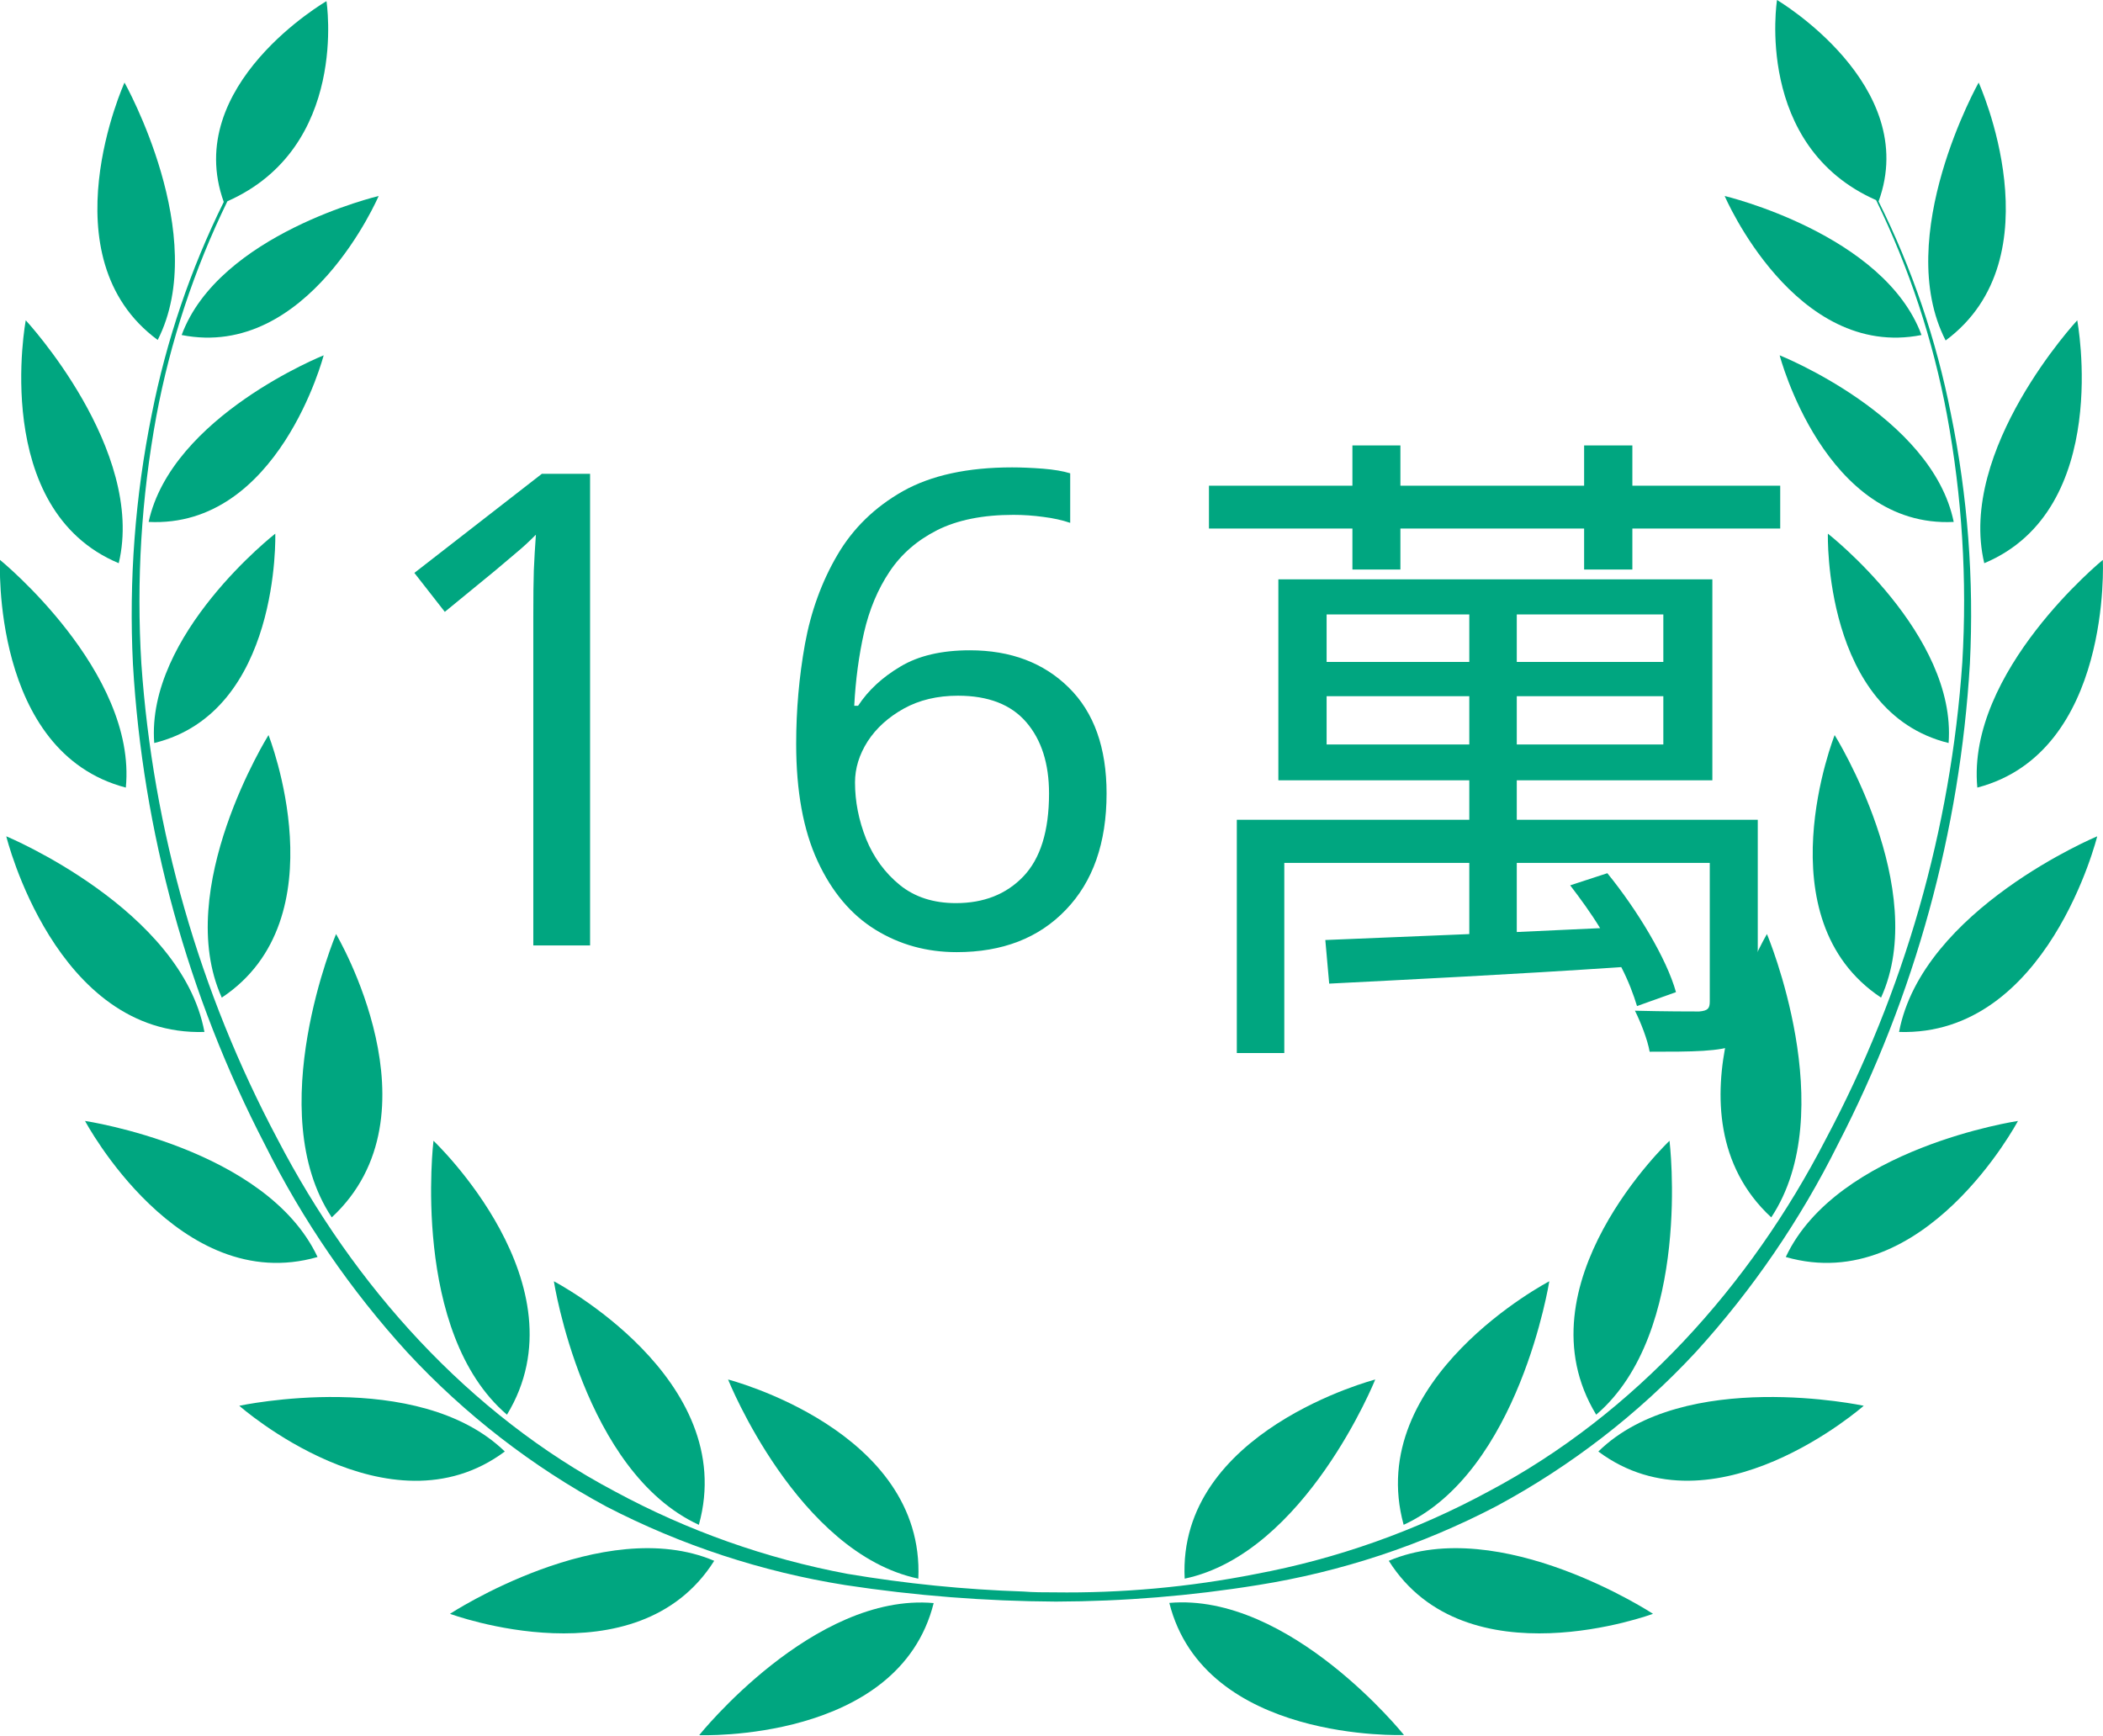
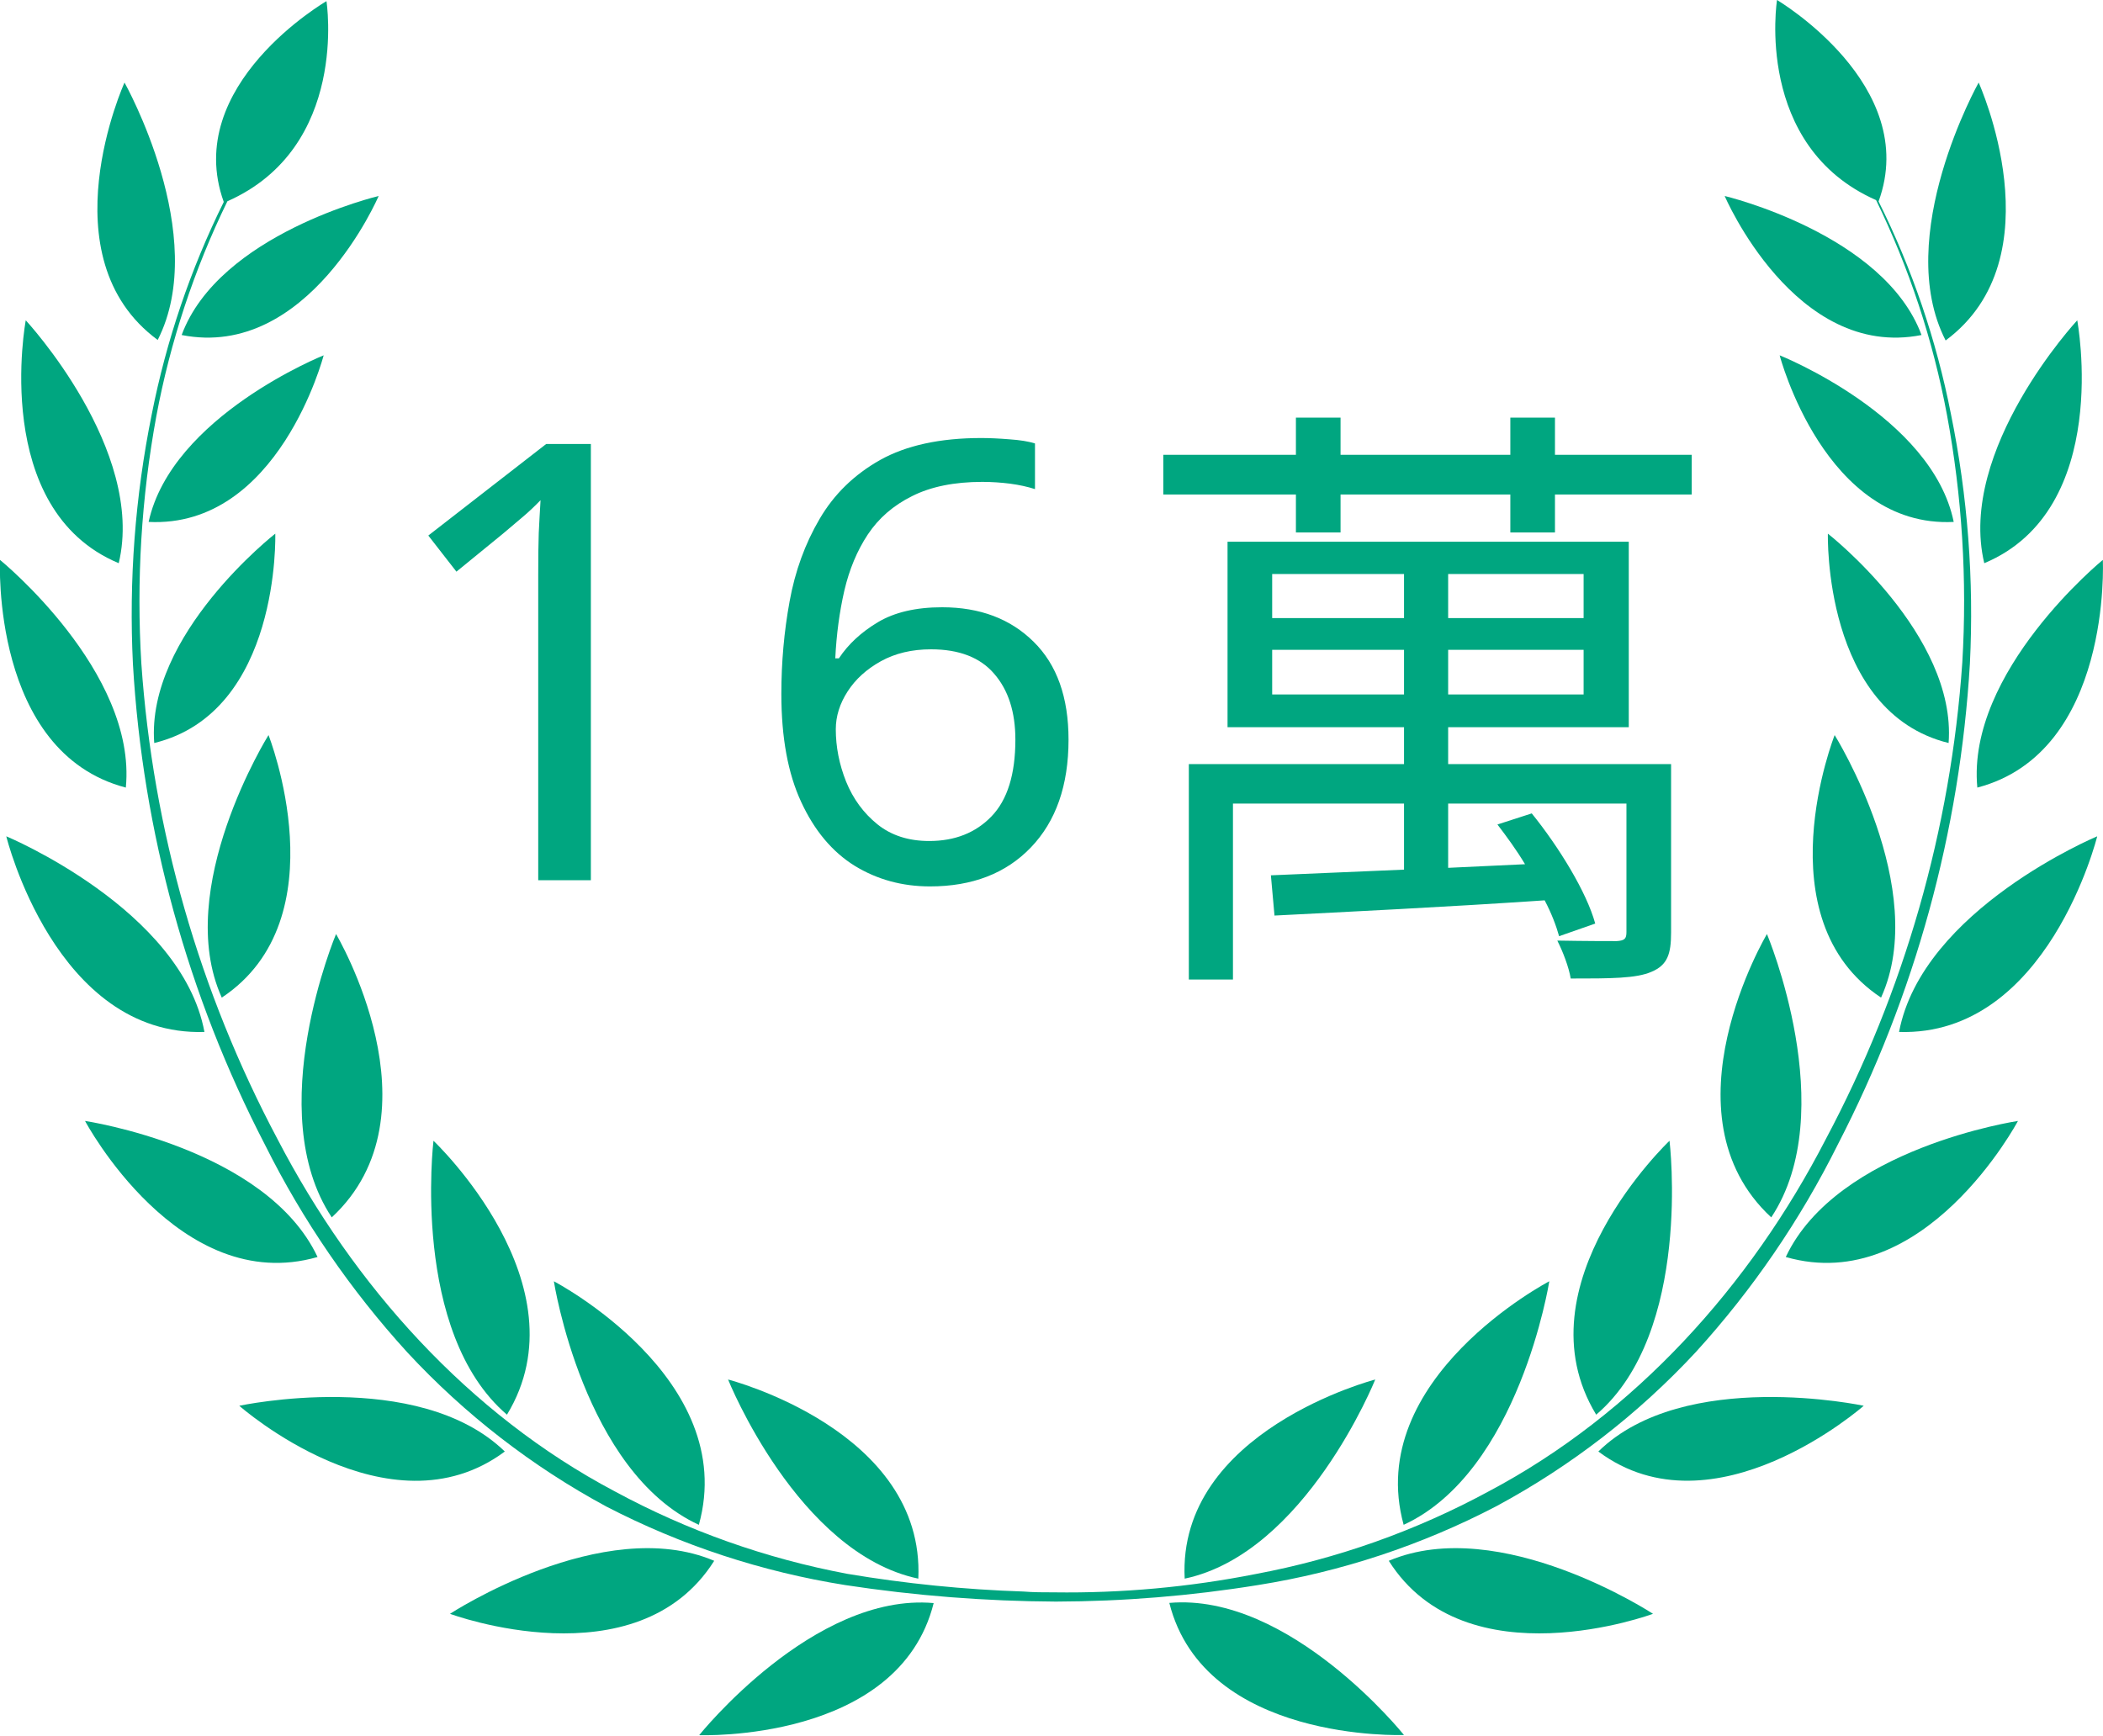
<svg xmlns="http://www.w3.org/2000/svg" viewBox="0 0 127.35 105.1">
  <defs>
-     <style>.a{font-size:40px;font-family:PingFangTC-Regular-B5pc-H, PingFang TC;letter-spacing:0.04em;}.a,.b{fill:#00a680;}</style>
+     <style>.a{font-size:37px;font-family:SourceHanSansTW-Regular-B5pc-H, Source Han Sans TW;letter-spacing:0.04em;}.a,.b{fill:#00a680;}</style>
  </defs>
-   <text class="a" transform="translate(21.53 57.26)">16萬</text>
+   <text class="a" transform="translate(22.64 53.31)">16萬</text>
  <path class="b" d="M119.82,5s-5.23,9.31-2,15.62C124.62,15.58,119.82,5,119.82,5Z" />
  <path class="b" d="M104.44,11.87s4.25,9.94,11.92,8.42C114.09,14.16,104.44,11.87,104.44,11.87Z" />
  <path class="b" d="M107.77,21.52S110.5,32,118.31,31.61C117,25.2,107.77,21.52,107.77,21.52Z" />
  <path class="b" d="M110.69,32.32S110.39,43.13,118,45C118.5,38.43,110.69,32.32,110.69,32.32Z" />
  <path class="b" d="M113.91,60.42c3-6.59-2.81-15.9-2.81-15.9S106.7,55.63,113.91,60.42Z" />
  <path class="b" d="M107,56.57s-6.49,10.91.26,17.16C111.52,67.31,107,56.57,107,56.57Z" />
  <path class="b" d="M101.1,69.09s-9.22,8.73-4.44,16.59C102.51,80.68,101.1,69.09,101.1,69.09Z" />
  <path class="b" d="M93.82,77.6S82.56,83.48,85,92.35C92,89.13,93.82,77.6,93.82,77.6Z" />
  <path class="b" d="M83.28,83.55s-12,3.11-11.54,12.06C79.05,94.07,83.28,83.55,83.28,83.55Z" />
  <path class="b" d="M120.16,34.11c7.79-3.26,5.63-14.71,5.63-14.71S118.52,27.23,120.16,34.11Z" />
  <path class="b" d="M119.74,47.7c8.17-2.14,7.6-13.79,7.6-13.79S119.07,40.67,119.74,47.7Z" />
  <path class="b" d="M115,62.5c9,.28,12-11.85,12-11.85S116.41,55.07,115,62.5Z" />
  <path class="b" d="M108.14,76.13c8.4,2.42,14.06-8.24,14.06-8.24S111.25,69.52,108.14,76.13Z" />
  <path class="b" d="M96.79,87.91c7,5.22,16.07-2.77,16.07-2.77S102,82.81,96.79,87.91Z" />
  <path class="b" d="M84.1,94.53c4.68,7.41,16,3.21,16,3.21S90.84,91.67,84.1,94.53Z" />
  <path class="b" d="M70.81,97.08c2.13,8.47,14.21,8,14.21,8S78.1,96.44,70.81,97.08Z" />
  <path class="b" d="M76.17,96a47.26,47.26,0,0,0,14.45-4.78,46.65,46.65,0,0,0,12.07-9.33,55.26,55.26,0,0,0,8.6-12.57,72.77,72.77,0,0,0,8-29.13,60.44,60.44,0,0,0-1.15-15.12,50.83,50.83,0,0,0-4.38-12.87h0C116.33,5.15,107.61,0,107.61,0s-1.41,8.85,6,12.12a51.16,51.16,0,0,1,4.29,13,62.05,62.05,0,0,1,.93,15A72,72,0,0,1,110.56,69C106,77.85,99,85.64,90.14,90.33a48.28,48.28,0,0,1-14.1,5,58.8,58.8,0,0,1-12.21,1.11c-.62,0-1.24,0-1.86-.05a80,80,0,0,1-10.65-1.07,48.28,48.28,0,0,1-14.1-5C28.37,85.64,21.41,77.85,16.81,69A72,72,0,0,1,8.56,40.19a62,62,0,0,1,.91-15,51.19,51.19,0,0,1,4.3-13c7.39-3.27,6-12.12,6-12.12S11,5.15,13.55,12.23l0,0A51.57,51.57,0,0,0,9.19,25.09,61,61,0,0,0,8.05,40.22a72.42,72.42,0,0,0,8,29.12,55.34,55.34,0,0,0,8.62,12.57,46.64,46.64,0,0,0,12.06,9.34A47.81,47.81,0,0,0,51.19,96a87.68,87.68,0,0,0,12.75,1A77.93,77.93,0,0,0,76.17,96Z" />
  <path class="b" d="M9.55,20.59C12.76,14.28,7.54,5,7.54,5S2.74,15.58,9.55,20.59Z" />
  <path class="b" d="M11,20.29c7.68,1.52,11.93-8.42,11.93-8.42S13.27,14.16,11,20.29Z" />
  <path class="b" d="M9,31.61C16.87,32,19.6,21.52,19.6,21.52S10.4,25.2,9,31.61Z" />
  <path class="b" d="M16.67,32.32S8.84,38.43,9.34,45C17,43.13,16.67,32.32,16.67,32.32Z" />
  <path class="b" d="M16.26,44.52s-5.81,9.31-2.83,15.9C20.65,55.63,16.26,44.52,16.26,44.52Z" />
  <path class="b" d="M20.35,56.57s-4.52,10.74-.26,17.16C26.83,67.48,20.35,56.57,20.35,56.57Z" />
  <path class="b" d="M30.7,85.68c4.78-7.86-4.45-16.59-4.45-16.59S24.86,80.68,30.7,85.68Z" />
  <path class="b" d="M42.32,92.35c2.47-8.87-8.78-14.75-8.78-14.75S35.33,89.13,42.32,92.35Z" />
  <path class="b" d="M55.61,95.61c.41-9-11.52-12.06-11.52-12.06S48.3,94.07,55.61,95.61Z" />
  <path class="b" d="M7.19,34.11C8.83,27.23,1.56,19.4,1.56,19.4S-.6,30.85,7.19,34.11Z" />
  <path class="b" d="M7.62,47.7C8.3,40.67,0,33.91,0,33.91S-.55,45.56,7.62,47.7Z" />
  <path class="b" d="M12.38,62.5C11,55.07.38,50.65.38,50.65S3.35,62.78,12.38,62.5Z" />
  <path class="b" d="M19.23,76.13c-3.11-6.61-14.08-8.24-14.08-8.24S10.82,78.55,19.23,76.13Z" />
  <path class="b" d="M14.49,85.14s9.06,8,16.08,2.77C25.31,82.81,14.49,85.14,14.49,85.14Z" />
  <path class="b" d="M27.25,97.74s11.32,4.2,16-3.21C36.53,91.67,27.25,97.74,27.25,97.74Z" />
  <path class="b" d="M42.34,105.09s12.08.46,14.2-8C49.26,96.44,42.34,105.09,42.34,105.09Z" />
</svg>
